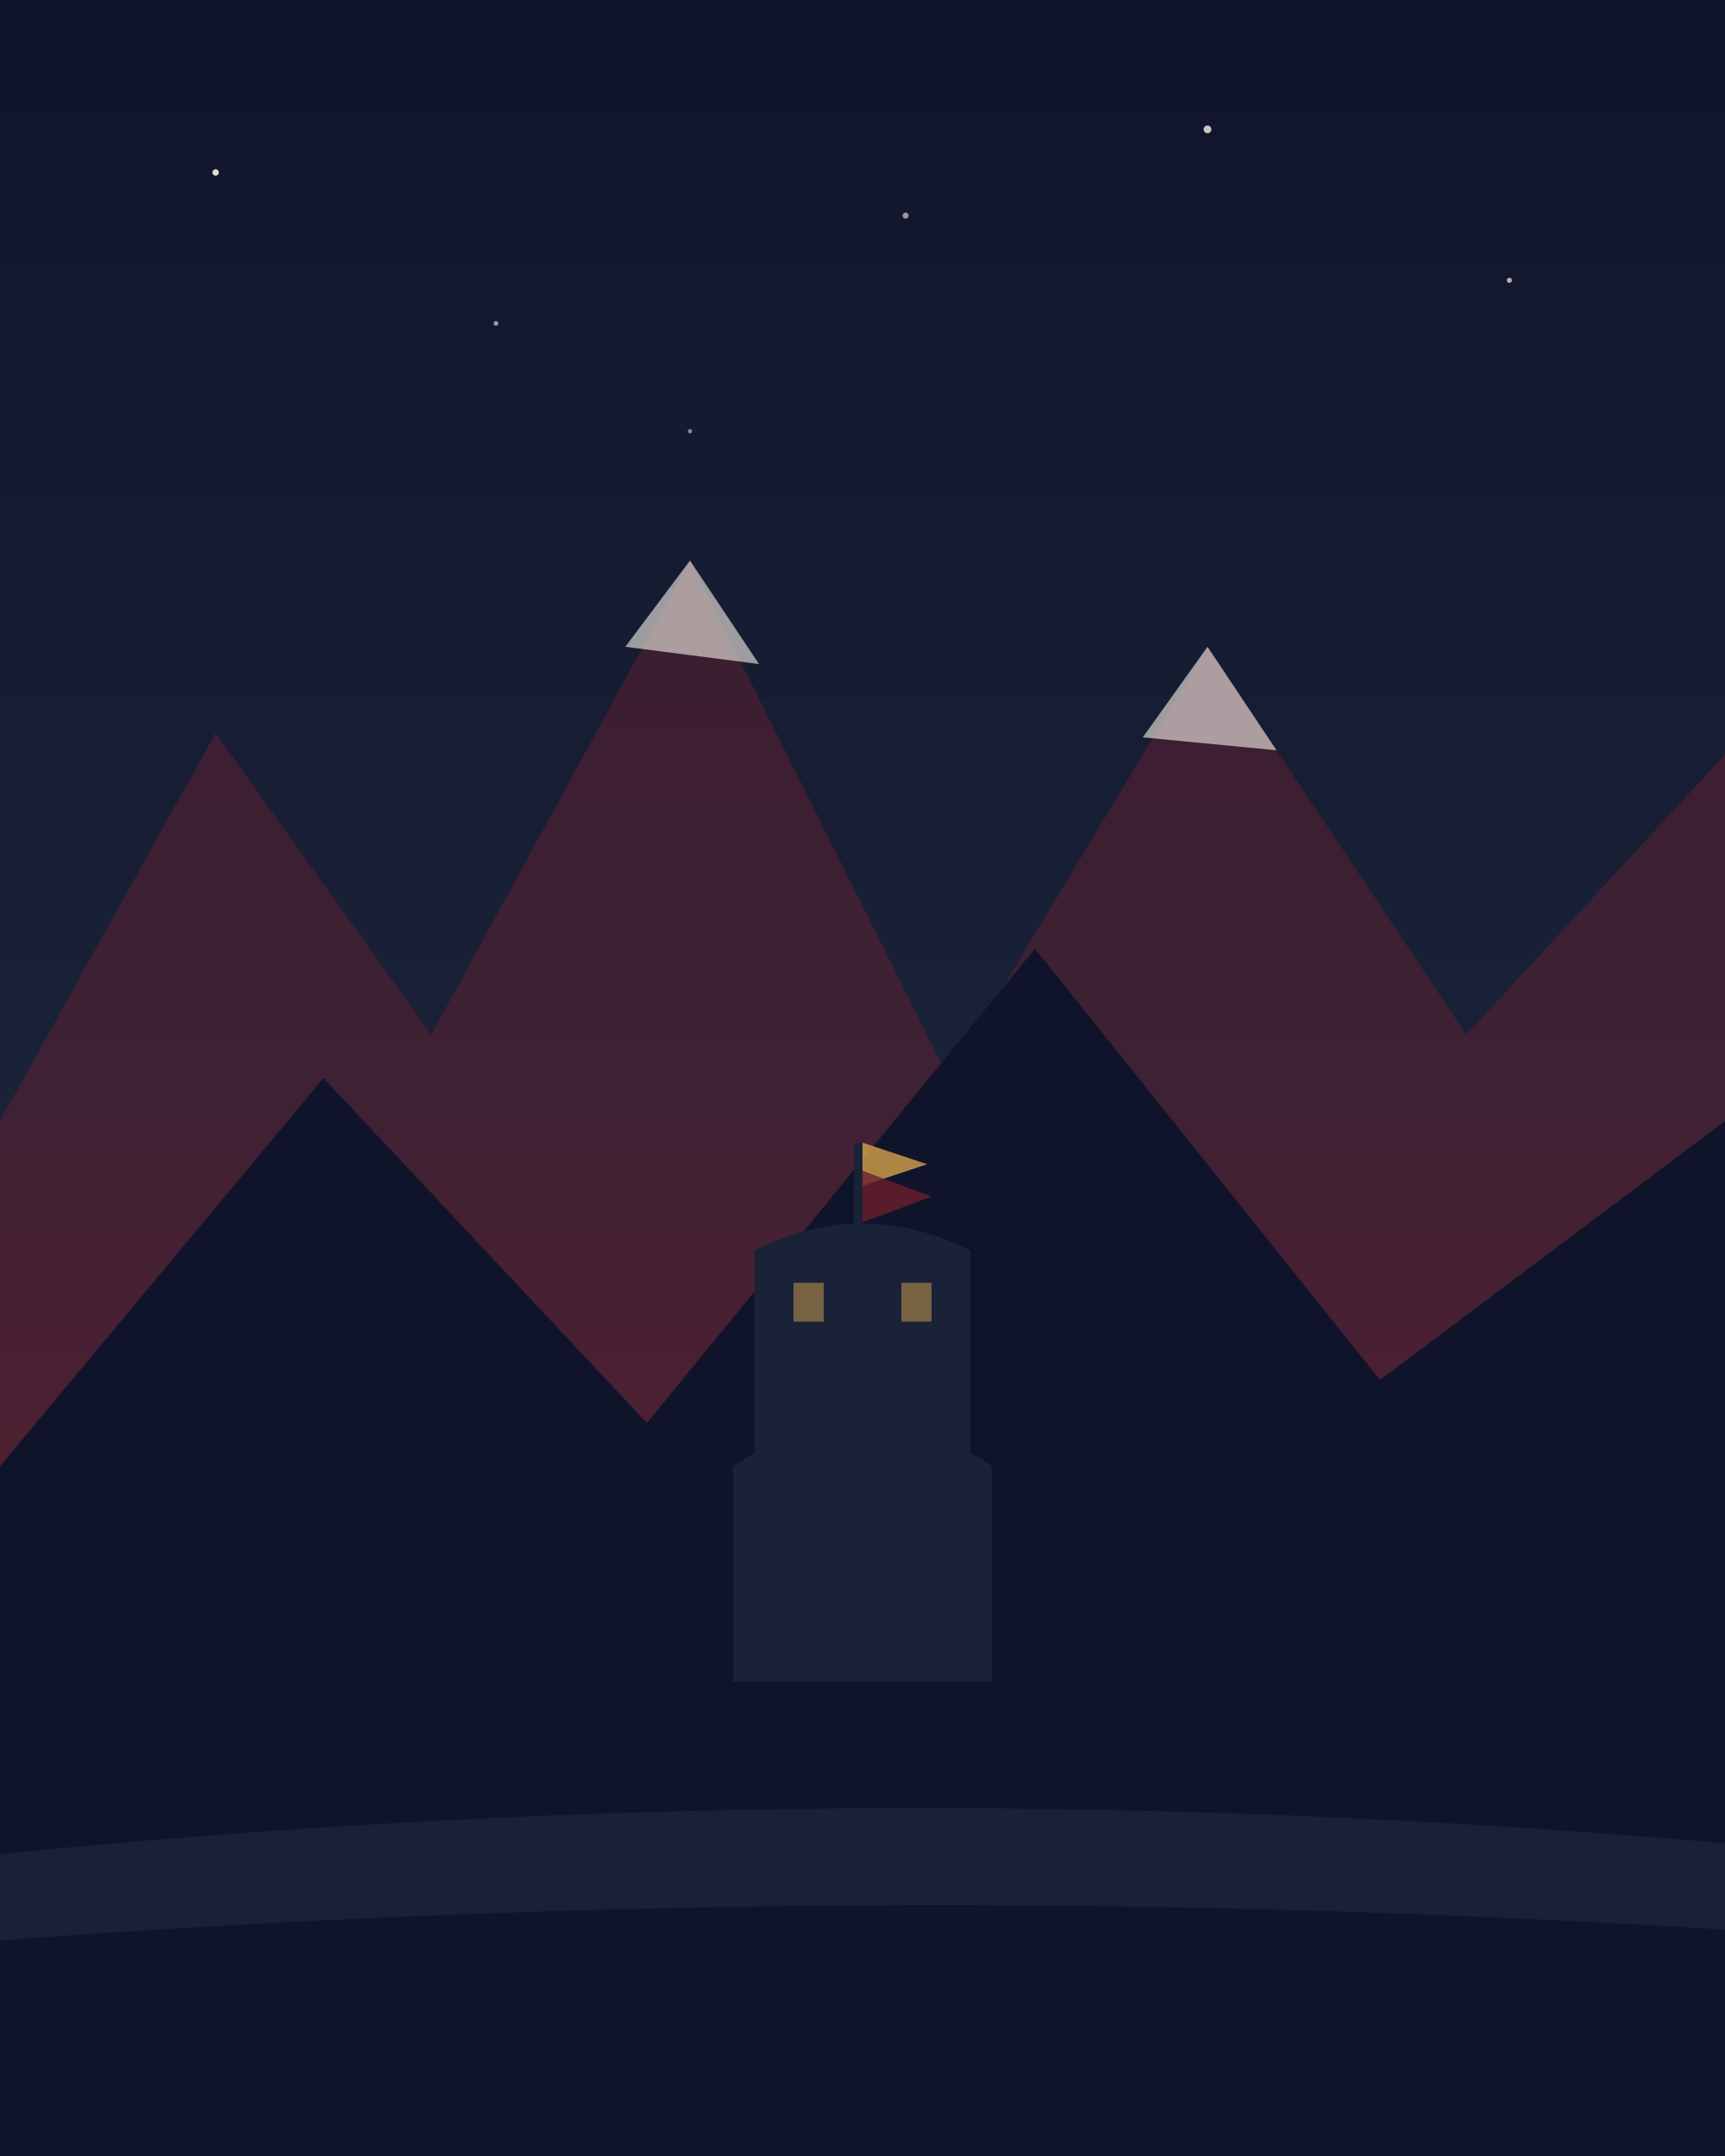
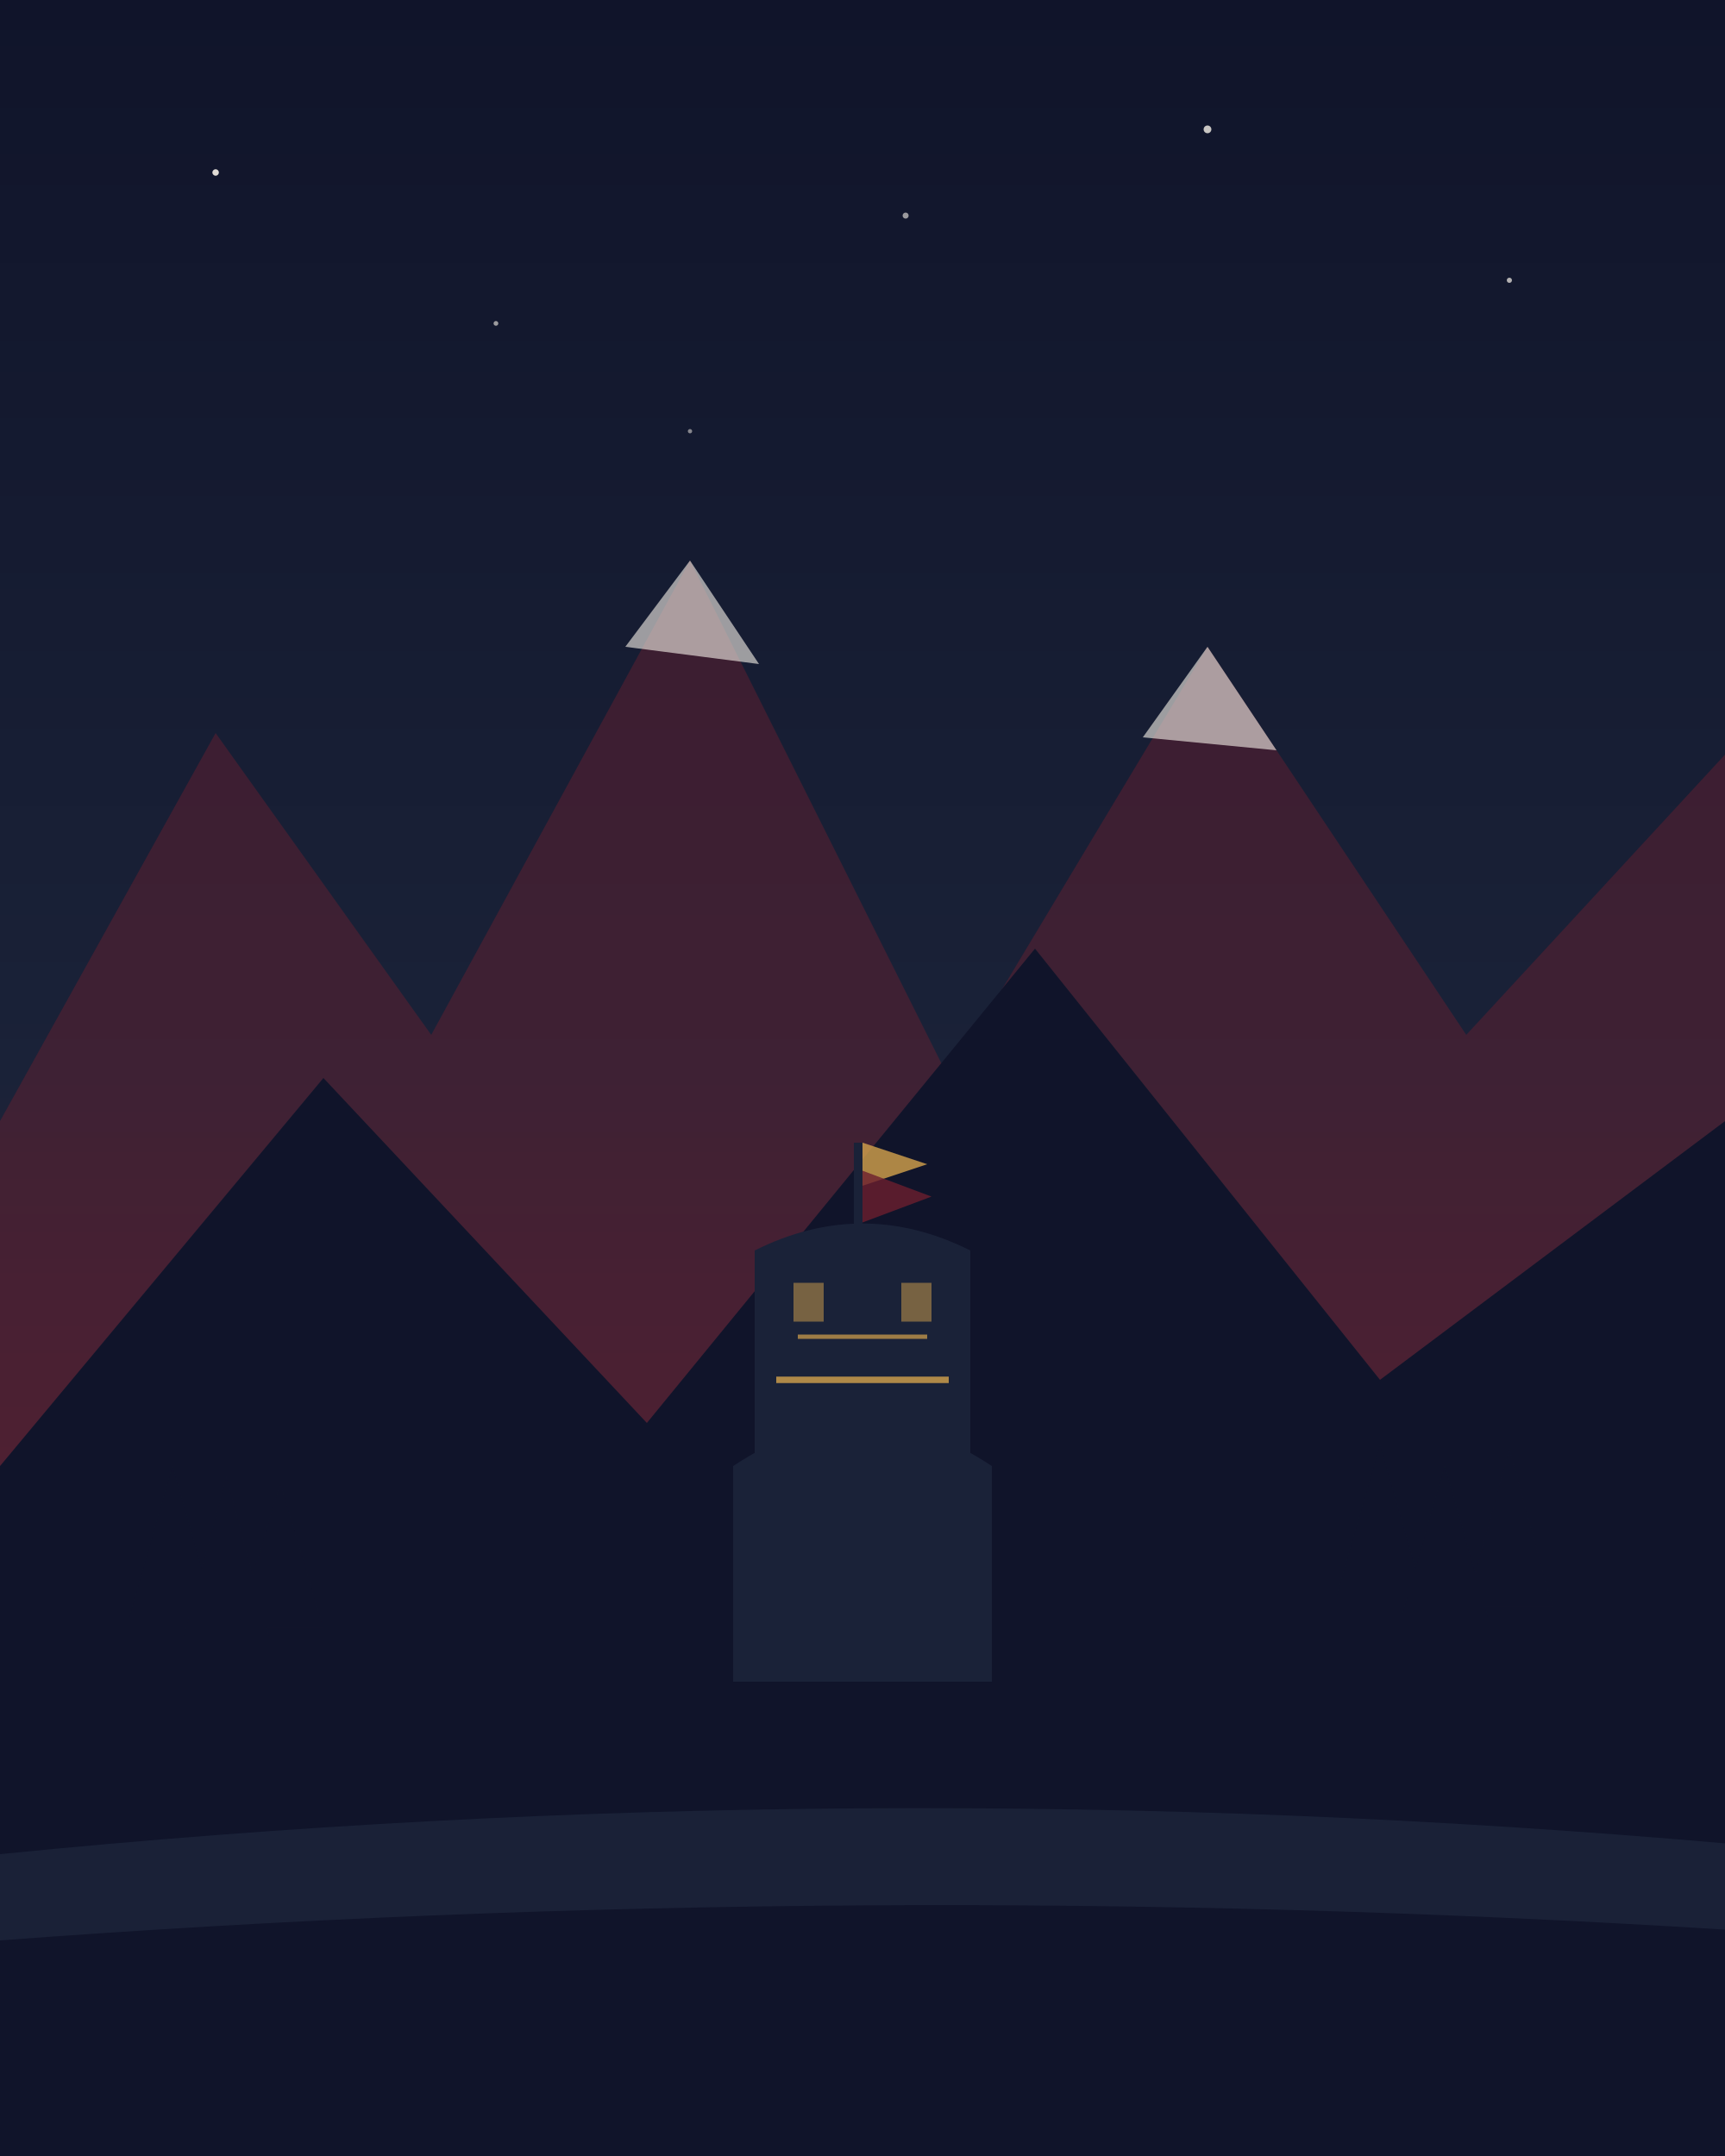
<svg xmlns="http://www.w3.org/2000/svg" viewBox="0 0 800 1000" preserveAspectRatio="xMidYMid slice">
  <defs>
    <linearGradient id="skyS" x1="0" y1="0" x2="0" y2="1">
      <stop offset="0%" stop-color="#10142A" />
      <stop offset="50%" stop-color="#1A2238" />
      <stop offset="100%" stop-color="#6B1E2E" />
    </linearGradient>
  </defs>
  <rect width="800" height="1000" fill="url(#skyS)" />
  <g fill="#F7F2E9">
    <circle cx="100" cy="80" r="1.5" opacity="0.9" />
    <circle cx="230" cy="150" r="1.1" opacity="0.6" />
    <circle cx="560" cy="60" r="1.8" opacity="0.8" />
    <circle cx="700" cy="130" r="1.2" opacity="0.7" />
    <circle cx="420" cy="100" r="1.4" opacity="0.6" />
    <circle cx="320" cy="200" r="1" opacity="0.5" />
  </g>
  <path d="M0 520 L100 340 L200 480 L320 260 L440 500 L560 300 L680 480 L800 350 V1000 H0 Z" fill="#6B1E2E" opacity="0.45" />
  <g fill="#F7F2E9" opacity="0.6">
    <path d="M290 300 L320 260 L352 308 Z" />
    <path d="M530 342 L560 300 L592 348 Z" />
  </g>
  <path d="M0 680 L150 500 L300 660 L480 440 L640 640 L800 520 V1000 H0 Z" fill="#10142A" />
  <g fill="#1A2238">
    <path d="M340 680 Q400 640 460 680 L460 780 L340 780 Z" />
    <rect x="350" y="580" width="100" height="100" />
    <path d="M350 580 Q400 555 450 580 Z" />
    <rect x="368" y="595" width="14" height="18" fill="#D4A24C" opacity="0.5" />
    <rect x="418" y="595" width="14" height="18" fill="#D4A24C" opacity="0.5" />
    <rect x="396" y="530" width="4" height="50" />
    <path d="M400 530 L430 540 L400 550 Z" fill="#D4A24C" opacity="0.8" />
    <path d="M400 543 L432 555 L400 567 Z" fill="#6B1E2E" opacity="0.8" />
  </g>
  <g fill="#10142A" opacity="0.85">
    <path d="M60 750 L80 680 L100 750 Z" />
    <path d="M85 760 L105 685 L125 760 Z" />
    <path d="M110 755 L130 688 L150 755 Z" />
    <path d="M620 740 L640 670 L660 740 Z" />
    <path d="M650 750 L670 680 L690 750 Z" />
    <path d="M680 745 L700 672 L720 745 Z" />
  </g>
  <path d="M0 860 Q400 820 800 855 V1000 H0 Z" fill="#1A2238" opacity="0.95" />
  <path d="M0 900 Q400 870 800 895 V1000 H0 Z" fill="#10142A" />
+   <path d="M360 640 L440 640" stroke="#D4A24C" stroke-width="3" opacity="0.8" />
+   <path d="M370 620 L430 620" stroke="#D4A24C" stroke-width="2" opacity="0.7" />
</svg>
